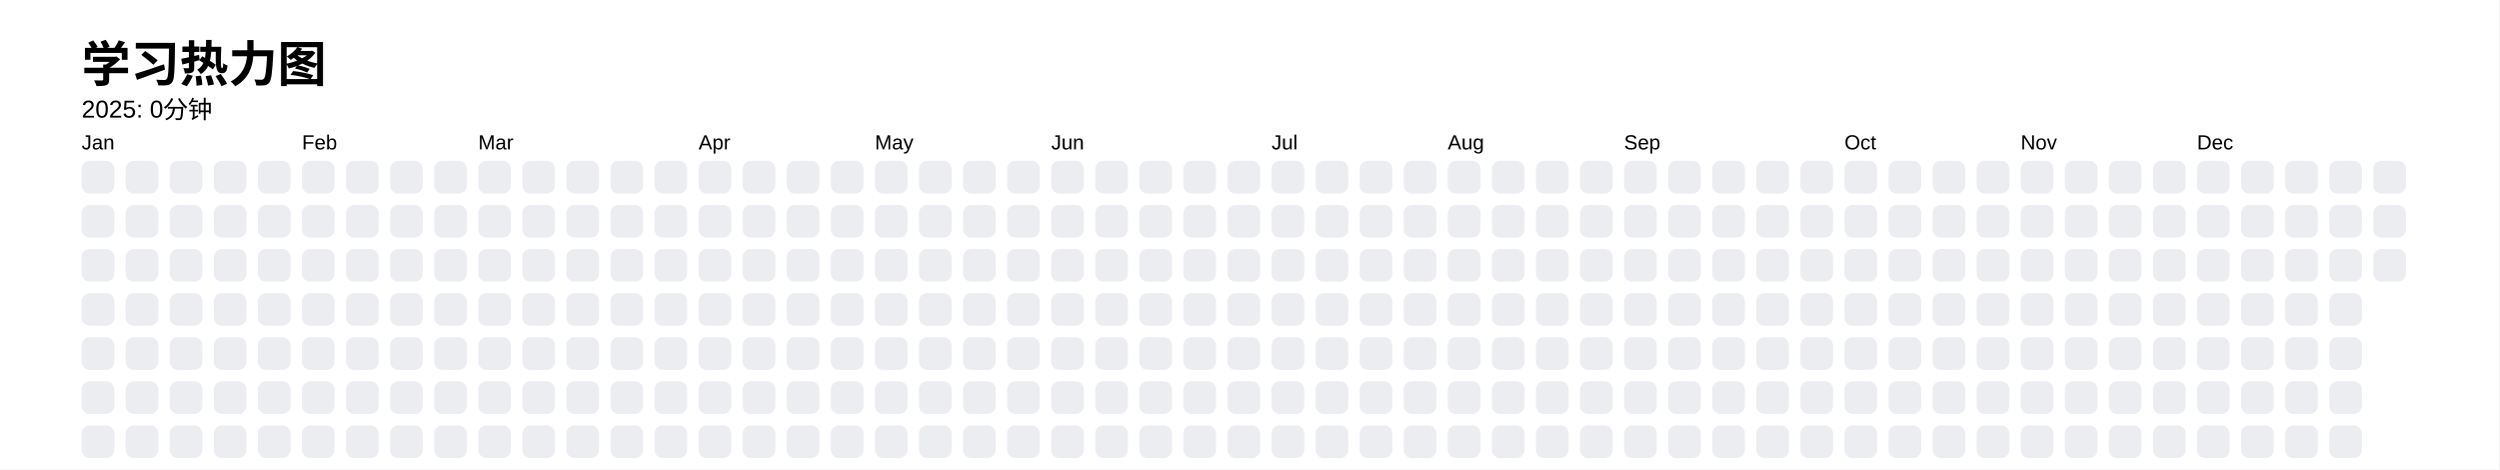
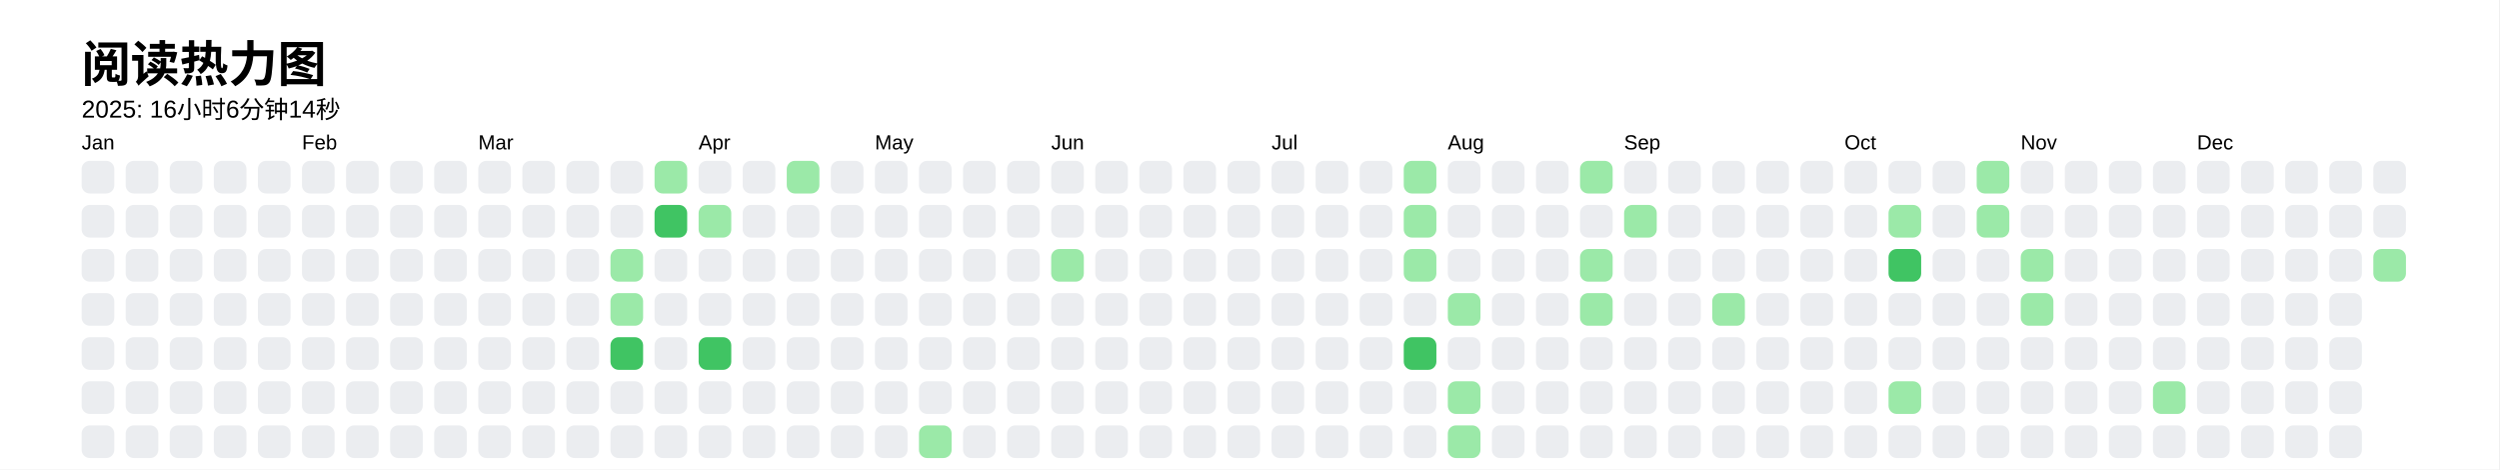
<svg xmlns="http://www.w3.org/2000/svg" style="background-color:white;" baseProfile="full" height="57.5mm" version="1.1" viewBox="0,0,306.2,57.5" width="306.2mm">
  <defs />
  <rect fill="#FFFFFF" height="57.5" width="306.2" x="0" y="0" />
-   <text fill="#000000" style="font-size:6px; font-family:Arial; font-weight:bold;" x="10" y="10">学习热力图</text>
-   <text fill="#000000" style="font-size:3px; font-family:Arial;" x="10" y="14.4">2025: 0分钟</text>
+   <text fill="#000000" style="font-size:6px; font-family:Arial; font-weight:bold;" x="10" y="10">阅读热力图</text>
+   <text fill="#000000" style="font-size:3px; font-family:Arial;" x="10" y="14.4">2025: 16小时6分钟14秒</text>
  <text fill="#000000" style="font-size:2.5px; font-family:Arial" x="10" y="18.3">Jan</text>
  <rect fill="#ebedf0" height="4" rx="1" ry="1" width="4" x="10" y="19.7" />
  <rect fill="#ebedf0" height="4" rx="1" ry="1" width="4" x="10" y="25.1" />
  <rect fill="#ebedf0" height="4" rx="1" ry="1" width="4" x="10" y="30.5" />
  <rect fill="#ebedf0" height="4" rx="1" ry="1" width="4" x="10" y="35.9" />
  <rect fill="#ebedf0" height="4" rx="1" ry="1" width="4" x="10" y="41.3" />
  <rect fill="#ebedf0" height="4" rx="1" ry="1" width="4" x="10" y="46.7" />
  <rect fill="#ebedf0" height="4" rx="1" ry="1" width="4" x="10" y="52.1" />
  <rect fill="#ebedf0" height="4" rx="1" ry="1" width="4" x="15.4" y="19.7" />
  <rect fill="#ebedf0" height="4" rx="1" ry="1" width="4" x="15.4" y="25.1" />
  <rect fill="#ebedf0" height="4" rx="1" ry="1" width="4" x="15.4" y="30.5" />
  <rect fill="#ebedf0" height="4" rx="1" ry="1" width="4" x="15.4" y="35.9" />
  <rect fill="#ebedf0" height="4" rx="1" ry="1" width="4" x="15.4" y="41.3" />
  <rect fill="#ebedf0" height="4" rx="1" ry="1" width="4" x="15.4" y="46.7" />
  <rect fill="#ebedf0" height="4" rx="1" ry="1" width="4" x="15.4" y="52.1" />
  <rect fill="#ebedf0" height="4" rx="1" ry="1" width="4" x="20.8" y="19.7" />
  <rect fill="#ebedf0" height="4" rx="1" ry="1" width="4" x="20.8" y="25.1" />
  <rect fill="#ebedf0" height="4" rx="1" ry="1" width="4" x="20.8" y="30.5" />
  <rect fill="#ebedf0" height="4" rx="1" ry="1" width="4" x="20.8" y="35.9" />
  <rect fill="#ebedf0" height="4" rx="1" ry="1" width="4" x="20.8" y="41.3" />
  <rect fill="#ebedf0" height="4" rx="1" ry="1" width="4" x="20.8" y="46.7" />
  <rect fill="#ebedf0" height="4" rx="1" ry="1" width="4" x="20.8" y="52.1" />
  <rect fill="#ebedf0" height="4" rx="1" ry="1" width="4" x="26.2" y="19.7" />
  <rect fill="#ebedf0" height="4" rx="1" ry="1" width="4" x="26.2" y="25.1" />
  <rect fill="#ebedf0" height="4" rx="1" ry="1" width="4" x="26.2" y="30.5" />
  <rect fill="#ebedf0" height="4" rx="1" ry="1" width="4" x="26.2" y="35.9" />
  <rect fill="#ebedf0" height="4" rx="1" ry="1" width="4" x="26.2" y="41.3" />
  <rect fill="#ebedf0" height="4" rx="1" ry="1" width="4" x="26.2" y="46.7" />
  <rect fill="#ebedf0" height="4" rx="1" ry="1" width="4" x="26.2" y="52.1" />
  <rect fill="#ebedf0" height="4" rx="1" ry="1" width="4" x="31.6" y="19.7" />
  <rect fill="#ebedf0" height="4" rx="1" ry="1" width="4" x="31.6" y="25.1" />
  <rect fill="#ebedf0" height="4" rx="1" ry="1" width="4" x="31.6" y="30.5" />
  <rect fill="#ebedf0" height="4" rx="1" ry="1" width="4" x="31.6" y="35.9" />
  <rect fill="#ebedf0" height="4" rx="1" ry="1" width="4" x="31.6" y="41.3" />
  <rect fill="#ebedf0" height="4" rx="1" ry="1" width="4" x="31.6" y="46.7" />
  <rect fill="#ebedf0" height="4" rx="1" ry="1" width="4" x="31.6" y="52.1" />
  <text fill="#000000" style="font-size:2.5px; font-family:Arial" x="37.0" y="18.3">Feb</text>
  <rect fill="#ebedf0" height="4" rx="1" ry="1" width="4" x="37.0" y="19.7" />
  <rect fill="#ebedf0" height="4" rx="1" ry="1" width="4" x="37.0" y="25.1" />
  <rect fill="#ebedf0" height="4" rx="1" ry="1" width="4" x="37.0" y="30.5" />
  <rect fill="#ebedf0" height="4" rx="1" ry="1" width="4" x="37.0" y="35.9" />
  <rect fill="#ebedf0" height="4" rx="1" ry="1" width="4" x="37.0" y="41.3" />
  <rect fill="#ebedf0" height="4" rx="1" ry="1" width="4" x="37.0" y="46.7" />
  <rect fill="#ebedf0" height="4" rx="1" ry="1" width="4" x="37.0" y="52.1" />
  <rect fill="#ebedf0" height="4" rx="1" ry="1" width="4" x="42.4" y="19.7" />
  <rect fill="#ebedf0" height="4" rx="1" ry="1" width="4" x="42.4" y="25.1" />
  <rect fill="#ebedf0" height="4" rx="1" ry="1" width="4" x="42.4" y="30.5" />
  <rect fill="#ebedf0" height="4" rx="1" ry="1" width="4" x="42.4" y="35.9" />
  <rect fill="#ebedf0" height="4" rx="1" ry="1" width="4" x="42.4" y="41.3" />
  <rect fill="#ebedf0" height="4" rx="1" ry="1" width="4" x="42.4" y="46.7" />
  <rect fill="#ebedf0" height="4" rx="1" ry="1" width="4" x="42.4" y="52.1" />
  <rect fill="#ebedf0" height="4" rx="1" ry="1" width="4" x="47.8" y="19.7" />
  <rect fill="#ebedf0" height="4" rx="1" ry="1" width="4" x="47.8" y="25.1" />
  <rect fill="#ebedf0" height="4" rx="1" ry="1" width="4" x="47.8" y="30.5" />
  <rect fill="#ebedf0" height="4" rx="1" ry="1" width="4" x="47.8" y="35.9" />
  <rect fill="#ebedf0" height="4" rx="1" ry="1" width="4" x="47.8" y="41.3" />
  <rect fill="#ebedf0" height="4" rx="1" ry="1" width="4" x="47.8" y="46.7" />
  <rect fill="#ebedf0" height="4" rx="1" ry="1" width="4" x="47.8" y="52.1" />
  <rect fill="#ebedf0" height="4" rx="1" ry="1" width="4" x="53.2" y="19.7" />
  <rect fill="#ebedf0" height="4" rx="1" ry="1" width="4" x="53.2" y="25.1" />
  <rect fill="#ebedf0" height="4" rx="1" ry="1" width="4" x="53.2" y="30.5" />
  <rect fill="#ebedf0" height="4" rx="1" ry="1" width="4" x="53.2" y="35.9" />
  <rect fill="#ebedf0" height="4" rx="1" ry="1" width="4" x="53.2" y="41.3" />
  <rect fill="#ebedf0" height="4" rx="1" ry="1" width="4" x="53.2" y="46.7" />
  <rect fill="#ebedf0" height="4" rx="1" ry="1" width="4" x="53.2" y="52.1" />
  <text fill="#000000" style="font-size:2.5px; font-family:Arial" x="58.6" y="18.3">Mar</text>
  <rect fill="#ebedf0" height="4" rx="1" ry="1" width="4" x="58.6" y="19.7" />
  <rect fill="#ebedf0" height="4" rx="1" ry="1" width="4" x="58.6" y="25.1" />
  <rect fill="#ebedf0" height="4" rx="1" ry="1" width="4" x="58.6" y="30.5" />
  <rect fill="#ebedf0" height="4" rx="1" ry="1" width="4" x="58.6" y="35.9" />
  <rect fill="#ebedf0" height="4" rx="1" ry="1" width="4" x="58.6" y="41.3" />
  <rect fill="#ebedf0" height="4" rx="1" ry="1" width="4" x="58.6" y="46.7" />
  <rect fill="#ebedf0" height="4" rx="1" ry="1" width="4" x="58.6" y="52.1" />
  <rect fill="#ebedf0" height="4" rx="1" ry="1" width="4" x="64" y="19.7" />
  <rect fill="#ebedf0" height="4" rx="1" ry="1" width="4" x="64" y="25.1" />
  <rect fill="#ebedf0" height="4" rx="1" ry="1" width="4" x="64" y="30.5" />
  <rect fill="#ebedf0" height="4" rx="1" ry="1" width="4" x="64" y="35.9" />
  <rect fill="#ebedf0" height="4" rx="1" ry="1" width="4" x="64" y="41.3" />
  <rect fill="#ebedf0" height="4" rx="1" ry="1" width="4" x="64" y="46.7" />
  <rect fill="#ebedf0" height="4" rx="1" ry="1" width="4" x="64" y="52.1" />
  <rect fill="#ebedf0" height="4" rx="1" ry="1" width="4" x="69.4" y="19.7" />
  <rect fill="#ebedf0" height="4" rx="1" ry="1" width="4" x="69.4" y="25.1" />
  <rect fill="#ebedf0" height="4" rx="1" ry="1" width="4" x="69.4" y="30.5" />
  <rect fill="#ebedf0" height="4" rx="1" ry="1" width="4" x="69.4" y="35.9" />
  <rect fill="#ebedf0" height="4" rx="1" ry="1" width="4" x="69.4" y="41.3" />
  <rect fill="#ebedf0" height="4" rx="1" ry="1" width="4" x="69.4" y="46.7" />
  <rect fill="#ebedf0" height="4" rx="1" ry="1" width="4" x="69.4" y="52.1" />
  <rect fill="#ebedf0" height="4" rx="1" ry="1" width="4" x="74.8" y="19.7" />
  <rect fill="#ebedf0" height="4" rx="1" ry="1" width="4" x="74.8" y="25.1" />
-   <rect fill="#ebedf0" height="4" rx="1" ry="1" width="4" x="74.8" y="30.5" />
-   <rect fill="#ebedf0" height="4" rx="1" ry="1" width="4" x="74.8" y="35.9" />
-   <rect fill="#ebedf0" height="4" rx="1" ry="1" width="4" x="74.8" y="41.3" />
+   <rect fill="#9be9a8" height="4" rx="1" ry="1" width="4" x="74.8" y="30.5" />
+   <rect fill="#9be9a8" height="4" rx="1" ry="1" width="4" x="74.8" y="35.9" />
+   <rect fill="#40c463" height="4" rx="1" ry="1" width="4" x="74.8" y="41.3" />
  <rect fill="#ebedf0" height="4" rx="1" ry="1" width="4" x="74.8" y="46.7" />
  <rect fill="#ebedf0" height="4" rx="1" ry="1" width="4" x="74.8" y="52.1" />
-   <rect fill="#ebedf0" height="4" rx="1" ry="1" width="4" x="80.2" y="19.7" />
-   <rect fill="#ebedf0" height="4" rx="1" ry="1" width="4" x="80.2" y="25.1" />
+   <rect fill="#9be9a8" height="4" rx="1" ry="1" width="4" x="80.2" y="19.7" />
+   <rect fill="#40c463" height="4" rx="1" ry="1" width="4" x="80.2" y="25.1" />
  <rect fill="#ebedf0" height="4" rx="1" ry="1" width="4" x="80.2" y="30.5" />
  <rect fill="#ebedf0" height="4" rx="1" ry="1" width="4" x="80.2" y="35.9" />
  <rect fill="#ebedf0" height="4" rx="1" ry="1" width="4" x="80.2" y="41.3" />
  <rect fill="#ebedf0" height="4" rx="1" ry="1" width="4" x="80.2" y="46.7" />
  <rect fill="#ebedf0" height="4" rx="1" ry="1" width="4" x="80.2" y="52.1" />
  <text fill="#000000" style="font-size:2.5px; font-family:Arial" x="85.6" y="18.3">Apr</text>
  <rect fill="#ebedf0" height="4" rx="1" ry="1" width="4" x="85.6" y="19.7" />
-   <rect fill="#ebedf0" height="4" rx="1" ry="1" width="4" x="85.6" y="25.1" />
+   <rect fill="#9be9a8" height="4" rx="1" ry="1" width="4" x="85.6" y="25.1" />
  <rect fill="#ebedf0" height="4" rx="1" ry="1" width="4" x="85.6" y="30.5" />
  <rect fill="#ebedf0" height="4" rx="1" ry="1" width="4" x="85.6" y="35.9" />
-   <rect fill="#ebedf0" height="4" rx="1" ry="1" width="4" x="85.6" y="41.3" />
+   <rect fill="#40c463" height="4" rx="1" ry="1" width="4" x="85.6" y="41.3" />
  <rect fill="#ebedf0" height="4" rx="1" ry="1" width="4" x="85.6" y="46.7" />
  <rect fill="#ebedf0" height="4" rx="1" ry="1" width="4" x="85.6" y="52.1" />
  <rect fill="#ebedf0" height="4" rx="1" ry="1" width="4" x="91" y="19.7" />
  <rect fill="#ebedf0" height="4" rx="1" ry="1" width="4" x="91" y="25.1" />
  <rect fill="#ebedf0" height="4" rx="1" ry="1" width="4" x="91" y="30.5" />
  <rect fill="#ebedf0" height="4" rx="1" ry="1" width="4" x="91" y="35.9" />
  <rect fill="#ebedf0" height="4" rx="1" ry="1" width="4" x="91" y="41.3" />
  <rect fill="#ebedf0" height="4" rx="1" ry="1" width="4" x="91" y="46.7" />
  <rect fill="#ebedf0" height="4" rx="1" ry="1" width="4" x="91" y="52.1" />
-   <rect fill="#ebedf0" height="4" rx="1" ry="1" width="4" x="96.4" y="19.7" />
+   <rect fill="#9be9a8" height="4" rx="1" ry="1" width="4" x="96.4" y="19.7" />
  <rect fill="#ebedf0" height="4" rx="1" ry="1" width="4" x="96.4" y="25.1" />
  <rect fill="#ebedf0" height="4" rx="1" ry="1" width="4" x="96.4" y="30.5" />
  <rect fill="#ebedf0" height="4" rx="1" ry="1" width="4" x="96.4" y="35.9" />
  <rect fill="#ebedf0" height="4" rx="1" ry="1" width="4" x="96.4" y="41.3" />
  <rect fill="#ebedf0" height="4" rx="1" ry="1" width="4" x="96.4" y="46.7" />
  <rect fill="#ebedf0" height="4" rx="1" ry="1" width="4" x="96.4" y="52.1" />
  <rect fill="#ebedf0" height="4" rx="1" ry="1" width="4" x="101.8" y="19.7" />
  <rect fill="#ebedf0" height="4" rx="1" ry="1" width="4" x="101.8" y="25.1" />
  <rect fill="#ebedf0" height="4" rx="1" ry="1" width="4" x="101.8" y="30.5" />
  <rect fill="#ebedf0" height="4" rx="1" ry="1" width="4" x="101.8" y="35.9" />
  <rect fill="#ebedf0" height="4" rx="1" ry="1" width="4" x="101.8" y="41.3" />
  <rect fill="#ebedf0" height="4" rx="1" ry="1" width="4" x="101.8" y="46.7" />
  <rect fill="#ebedf0" height="4" rx="1" ry="1" width="4" x="101.8" y="52.1" />
  <text fill="#000000" style="font-size:2.5px; font-family:Arial" x="107.2" y="18.3">May</text>
  <rect fill="#ebedf0" height="4" rx="1" ry="1" width="4" x="107.2" y="19.7" />
  <rect fill="#ebedf0" height="4" rx="1" ry="1" width="4" x="107.2" y="25.1" />
  <rect fill="#ebedf0" height="4" rx="1" ry="1" width="4" x="107.2" y="30.5" />
  <rect fill="#ebedf0" height="4" rx="1" ry="1" width="4" x="107.2" y="35.9" />
  <rect fill="#ebedf0" height="4" rx="1" ry="1" width="4" x="107.2" y="41.3" />
  <rect fill="#ebedf0" height="4" rx="1" ry="1" width="4" x="107.2" y="46.7" />
  <rect fill="#ebedf0" height="4" rx="1" ry="1" width="4" x="107.2" y="52.1" />
  <rect fill="#ebedf0" height="4" rx="1" ry="1" width="4" x="112.6" y="19.7" />
  <rect fill="#ebedf0" height="4" rx="1" ry="1" width="4" x="112.6" y="25.1" />
  <rect fill="#ebedf0" height="4" rx="1" ry="1" width="4" x="112.6" y="30.5" />
  <rect fill="#ebedf0" height="4" rx="1" ry="1" width="4" x="112.6" y="35.9" />
  <rect fill="#ebedf0" height="4" rx="1" ry="1" width="4" x="112.6" y="41.3" />
  <rect fill="#ebedf0" height="4" rx="1" ry="1" width="4" x="112.6" y="46.7" />
-   <rect fill="#ebedf0" height="4" rx="1" ry="1" width="4" x="112.6" y="52.1" />
+   <rect fill="#9be9a8" height="4" rx="1" ry="1" width="4" x="112.6" y="52.1" />
  <rect fill="#ebedf0" height="4" rx="1" ry="1" width="4" x="118" y="19.7" />
  <rect fill="#ebedf0" height="4" rx="1" ry="1" width="4" x="118" y="25.1" />
  <rect fill="#ebedf0" height="4" rx="1" ry="1" width="4" x="118" y="30.5" />
  <rect fill="#ebedf0" height="4" rx="1" ry="1" width="4" x="118" y="35.9" />
  <rect fill="#ebedf0" height="4" rx="1" ry="1" width="4" x="118" y="41.3" />
  <rect fill="#ebedf0" height="4" rx="1" ry="1" width="4" x="118" y="46.7" />
  <rect fill="#ebedf0" height="4" rx="1" ry="1" width="4" x="118" y="52.1" />
  <rect fill="#ebedf0" height="4" rx="1" ry="1" width="4" x="123.4" y="19.7" />
  <rect fill="#ebedf0" height="4" rx="1" ry="1" width="4" x="123.4" y="25.1" />
  <rect fill="#ebedf0" height="4" rx="1" ry="1" width="4" x="123.4" y="30.5" />
  <rect fill="#ebedf0" height="4" rx="1" ry="1" width="4" x="123.4" y="35.9" />
  <rect fill="#ebedf0" height="4" rx="1" ry="1" width="4" x="123.4" y="41.3" />
  <rect fill="#ebedf0" height="4" rx="1" ry="1" width="4" x="123.4" y="46.7" />
  <rect fill="#ebedf0" height="4" rx="1" ry="1" width="4" x="123.4" y="52.1" />
  <text fill="#000000" style="font-size:2.5px; font-family:Arial" x="128.8" y="18.3">Jun</text>
  <rect fill="#ebedf0" height="4" rx="1" ry="1" width="4" x="128.8" y="19.7" />
  <rect fill="#ebedf0" height="4" rx="1" ry="1" width="4" x="128.8" y="25.1" />
-   <rect fill="#ebedf0" height="4" rx="1" ry="1" width="4" x="128.8" y="30.5" />
+   <rect fill="#9be9a8" height="4" rx="1" ry="1" width="4" x="128.8" y="30.5" />
  <rect fill="#ebedf0" height="4" rx="1" ry="1" width="4" x="128.8" y="35.9" />
  <rect fill="#ebedf0" height="4" rx="1" ry="1" width="4" x="128.8" y="41.3" />
  <rect fill="#ebedf0" height="4" rx="1" ry="1" width="4" x="128.8" y="46.7" />
  <rect fill="#ebedf0" height="4" rx="1" ry="1" width="4" x="128.8" y="52.1" />
  <rect fill="#ebedf0" height="4" rx="1" ry="1" width="4" x="134.2" y="19.7" />
  <rect fill="#ebedf0" height="4" rx="1" ry="1" width="4" x="134.2" y="25.1" />
  <rect fill="#ebedf0" height="4" rx="1" ry="1" width="4" x="134.2" y="30.5" />
  <rect fill="#ebedf0" height="4" rx="1" ry="1" width="4" x="134.2" y="35.9" />
  <rect fill="#ebedf0" height="4" rx="1" ry="1" width="4" x="134.2" y="41.3" />
  <rect fill="#ebedf0" height="4" rx="1" ry="1" width="4" x="134.2" y="46.7" />
  <rect fill="#ebedf0" height="4" rx="1" ry="1" width="4" x="134.2" y="52.1" />
  <rect fill="#ebedf0" height="4" rx="1" ry="1" width="4" x="139.6" y="19.7" />
  <rect fill="#ebedf0" height="4" rx="1" ry="1" width="4" x="139.6" y="25.1" />
  <rect fill="#ebedf0" height="4" rx="1" ry="1" width="4" x="139.6" y="30.5" />
  <rect fill="#ebedf0" height="4" rx="1" ry="1" width="4" x="139.6" y="35.9" />
  <rect fill="#ebedf0" height="4" rx="1" ry="1" width="4" x="139.6" y="41.3" />
  <rect fill="#ebedf0" height="4" rx="1" ry="1" width="4" x="139.6" y="46.7" />
  <rect fill="#ebedf0" height="4" rx="1" ry="1" width="4" x="139.6" y="52.1" />
  <rect fill="#ebedf0" height="4" rx="1" ry="1" width="4" x="145" y="19.7" />
  <rect fill="#ebedf0" height="4" rx="1" ry="1" width="4" x="145" y="25.1" />
  <rect fill="#ebedf0" height="4" rx="1" ry="1" width="4" x="145" y="30.5" />
  <rect fill="#ebedf0" height="4" rx="1" ry="1" width="4" x="145" y="35.9" />
  <rect fill="#ebedf0" height="4" rx="1" ry="1" width="4" x="145" y="41.3" />
  <rect fill="#ebedf0" height="4" rx="1" ry="1" width="4" x="145" y="46.7" />
  <rect fill="#ebedf0" height="4" rx="1" ry="1" width="4" x="145" y="52.1" />
  <rect fill="#ebedf0" height="4" rx="1" ry="1" width="4" x="150.4" y="19.7" />
  <rect fill="#ebedf0" height="4" rx="1" ry="1" width="4" x="150.4" y="25.1" />
  <rect fill="#ebedf0" height="4" rx="1" ry="1" width="4" x="150.4" y="30.5" />
  <rect fill="#ebedf0" height="4" rx="1" ry="1" width="4" x="150.4" y="35.9" />
  <rect fill="#ebedf0" height="4" rx="1" ry="1" width="4" x="150.4" y="41.3" />
  <rect fill="#ebedf0" height="4" rx="1" ry="1" width="4" x="150.4" y="46.7" />
  <rect fill="#ebedf0" height="4" rx="1" ry="1" width="4" x="150.4" y="52.1" />
  <text fill="#000000" style="font-size:2.5px; font-family:Arial" x="155.8" y="18.3">Jul</text>
  <rect fill="#ebedf0" height="4" rx="1" ry="1" width="4" x="155.8" y="19.7" />
  <rect fill="#ebedf0" height="4" rx="1" ry="1" width="4" x="155.8" y="25.1" />
  <rect fill="#ebedf0" height="4" rx="1" ry="1" width="4" x="155.8" y="30.5" />
  <rect fill="#ebedf0" height="4" rx="1" ry="1" width="4" x="155.8" y="35.9" />
  <rect fill="#ebedf0" height="4" rx="1" ry="1" width="4" x="155.8" y="41.3" />
  <rect fill="#ebedf0" height="4" rx="1" ry="1" width="4" x="155.8" y="46.7" />
  <rect fill="#ebedf0" height="4" rx="1" ry="1" width="4" x="155.8" y="52.1" />
  <rect fill="#ebedf0" height="4" rx="1" ry="1" width="4" x="161.2" y="19.7" />
  <rect fill="#ebedf0" height="4" rx="1" ry="1" width="4" x="161.2" y="25.1" />
  <rect fill="#ebedf0" height="4" rx="1" ry="1" width="4" x="161.2" y="30.5" />
  <rect fill="#ebedf0" height="4" rx="1" ry="1" width="4" x="161.2" y="35.9" />
  <rect fill="#ebedf0" height="4" rx="1" ry="1" width="4" x="161.2" y="41.3" />
  <rect fill="#ebedf0" height="4" rx="1" ry="1" width="4" x="161.2" y="46.7" />
  <rect fill="#ebedf0" height="4" rx="1" ry="1" width="4" x="161.2" y="52.1" />
  <rect fill="#ebedf0" height="4" rx="1" ry="1" width="4" x="166.6" y="19.7" />
  <rect fill="#ebedf0" height="4" rx="1" ry="1" width="4" x="166.6" y="25.1" />
  <rect fill="#ebedf0" height="4" rx="1" ry="1" width="4" x="166.6" y="30.5" />
  <rect fill="#ebedf0" height="4" rx="1" ry="1" width="4" x="166.6" y="35.9" />
  <rect fill="#ebedf0" height="4" rx="1" ry="1" width="4" x="166.6" y="41.3" />
  <rect fill="#ebedf0" height="4" rx="1" ry="1" width="4" x="166.6" y="46.7" />
  <rect fill="#ebedf0" height="4" rx="1" ry="1" width="4" x="166.6" y="52.1" />
-   <rect fill="#ebedf0" height="4" rx="1" ry="1" width="4" x="172" y="19.7" />
-   <rect fill="#ebedf0" height="4" rx="1" ry="1" width="4" x="172" y="25.1" />
-   <rect fill="#ebedf0" height="4" rx="1" ry="1" width="4" x="172" y="30.5" />
+   <rect fill="#9be9a8" height="4" rx="1" ry="1" width="4" x="172" y="19.7" />
+   <rect fill="#9be9a8" height="4" rx="1" ry="1" width="4" x="172" y="25.1" />
+   <rect fill="#9be9a8" height="4" rx="1" ry="1" width="4" x="172" y="30.5" />
  <rect fill="#ebedf0" height="4" rx="1" ry="1" width="4" x="172" y="35.9" />
-   <rect fill="#ebedf0" height="4" rx="1" ry="1" width="4" x="172" y="41.3" />
+   <rect fill="#40c463" height="4" rx="1" ry="1" width="4" x="172" y="41.3" />
  <rect fill="#ebedf0" height="4" rx="1" ry="1" width="4" x="172" y="46.7" />
  <rect fill="#ebedf0" height="4" rx="1" ry="1" width="4" x="172" y="52.1" />
  <text fill="#000000" style="font-size:2.5px; font-family:Arial" x="177.4" y="18.3">Aug</text>
  <rect fill="#ebedf0" height="4" rx="1" ry="1" width="4" x="177.4" y="19.7" />
  <rect fill="#ebedf0" height="4" rx="1" ry="1" width="4" x="177.4" y="25.1" />
  <rect fill="#ebedf0" height="4" rx="1" ry="1" width="4" x="177.4" y="30.5" />
-   <rect fill="#ebedf0" height="4" rx="1" ry="1" width="4" x="177.4" y="35.9" />
+   <rect fill="#9be9a8" height="4" rx="1" ry="1" width="4" x="177.4" y="35.9" />
  <rect fill="#ebedf0" height="4" rx="1" ry="1" width="4" x="177.4" y="41.3" />
-   <rect fill="#ebedf0" height="4" rx="1" ry="1" width="4" x="177.4" y="46.7" />
-   <rect fill="#ebedf0" height="4" rx="1" ry="1" width="4" x="177.4" y="52.1" />
+   <rect fill="#9be9a8" height="4" rx="1" ry="1" width="4" x="177.4" y="46.7" />
+   <rect fill="#9be9a8" height="4" rx="1" ry="1" width="4" x="177.4" y="52.1" />
  <rect fill="#ebedf0" height="4" rx="1" ry="1" width="4" x="182.8" y="19.7" />
  <rect fill="#ebedf0" height="4" rx="1" ry="1" width="4" x="182.8" y="25.1" />
  <rect fill="#ebedf0" height="4" rx="1" ry="1" width="4" x="182.8" y="30.5" />
  <rect fill="#ebedf0" height="4" rx="1" ry="1" width="4" x="182.8" y="35.9" />
  <rect fill="#ebedf0" height="4" rx="1" ry="1" width="4" x="182.8" y="41.3" />
  <rect fill="#ebedf0" height="4" rx="1" ry="1" width="4" x="182.8" y="46.7" />
  <rect fill="#ebedf0" height="4" rx="1" ry="1" width="4" x="182.8" y="52.1" />
  <rect fill="#ebedf0" height="4" rx="1" ry="1" width="4" x="188.2" y="19.7" />
  <rect fill="#ebedf0" height="4" rx="1" ry="1" width="4" x="188.2" y="25.1" />
  <rect fill="#ebedf0" height="4" rx="1" ry="1" width="4" x="188.2" y="30.5" />
  <rect fill="#ebedf0" height="4" rx="1" ry="1" width="4" x="188.2" y="35.9" />
  <rect fill="#ebedf0" height="4" rx="1" ry="1" width="4" x="188.2" y="41.3" />
  <rect fill="#ebedf0" height="4" rx="1" ry="1" width="4" x="188.2" y="46.7" />
  <rect fill="#ebedf0" height="4" rx="1" ry="1" width="4" x="188.2" y="52.1" />
-   <rect fill="#ebedf0" height="4" rx="1" ry="1" width="4" x="193.6" y="19.7" />
+   <rect fill="#9be9a8" height="4" rx="1" ry="1" width="4" x="193.6" y="19.7" />
  <rect fill="#ebedf0" height="4" rx="1" ry="1" width="4" x="193.6" y="25.1" />
-   <rect fill="#ebedf0" height="4" rx="1" ry="1" width="4" x="193.6" y="30.5" />
-   <rect fill="#ebedf0" height="4" rx="1" ry="1" width="4" x="193.6" y="35.9" />
+   <rect fill="#9be9a8" height="4" rx="1" ry="1" width="4" x="193.6" y="30.5" />
+   <rect fill="#9be9a8" height="4" rx="1" ry="1" width="4" x="193.6" y="35.9" />
  <rect fill="#ebedf0" height="4" rx="1" ry="1" width="4" x="193.6" y="41.3" />
  <rect fill="#ebedf0" height="4" rx="1" ry="1" width="4" x="193.6" y="46.7" />
  <rect fill="#ebedf0" height="4" rx="1" ry="1" width="4" x="193.6" y="52.1" />
  <text fill="#000000" style="font-size:2.5px; font-family:Arial" x="199" y="18.3">Sep</text>
  <rect fill="#ebedf0" height="4" rx="1" ry="1" width="4" x="199" y="19.7" />
-   <rect fill="#ebedf0" height="4" rx="1" ry="1" width="4" x="199" y="25.1" />
+   <rect fill="#9be9a8" height="4" rx="1" ry="1" width="4" x="199" y="25.1" />
  <rect fill="#ebedf0" height="4" rx="1" ry="1" width="4" x="199" y="30.5" />
  <rect fill="#ebedf0" height="4" rx="1" ry="1" width="4" x="199" y="35.9" />
  <rect fill="#ebedf0" height="4" rx="1" ry="1" width="4" x="199" y="41.3" />
  <rect fill="#ebedf0" height="4" rx="1" ry="1" width="4" x="199" y="46.7" />
  <rect fill="#ebedf0" height="4" rx="1" ry="1" width="4" x="199" y="52.1" />
  <rect fill="#ebedf0" height="4" rx="1" ry="1" width="4" x="204.4" y="19.7" />
  <rect fill="#ebedf0" height="4" rx="1" ry="1" width="4" x="204.4" y="25.1" />
  <rect fill="#ebedf0" height="4" rx="1" ry="1" width="4" x="204.4" y="30.5" />
  <rect fill="#ebedf0" height="4" rx="1" ry="1" width="4" x="204.4" y="35.9" />
  <rect fill="#ebedf0" height="4" rx="1" ry="1" width="4" x="204.4" y="41.3" />
  <rect fill="#ebedf0" height="4" rx="1" ry="1" width="4" x="204.4" y="46.7" />
  <rect fill="#ebedf0" height="4" rx="1" ry="1" width="4" x="204.4" y="52.1" />
  <rect fill="#ebedf0" height="4" rx="1" ry="1" width="4" x="209.8" y="19.7" />
  <rect fill="#ebedf0" height="4" rx="1" ry="1" width="4" x="209.8" y="25.1" />
  <rect fill="#ebedf0" height="4" rx="1" ry="1" width="4" x="209.8" y="30.5" />
-   <rect fill="#ebedf0" height="4" rx="1" ry="1" width="4" x="209.8" y="35.9" />
+   <rect fill="#9be9a8" height="4" rx="1" ry="1" width="4" x="209.8" y="35.9" />
  <rect fill="#ebedf0" height="4" rx="1" ry="1" width="4" x="209.8" y="41.3" />
  <rect fill="#ebedf0" height="4" rx="1" ry="1" width="4" x="209.8" y="46.7" />
  <rect fill="#ebedf0" height="4" rx="1" ry="1" width="4" x="209.8" y="52.1" />
  <rect fill="#ebedf0" height="4" rx="1" ry="1" width="4" x="215.2" y="19.7" />
  <rect fill="#ebedf0" height="4" rx="1" ry="1" width="4" x="215.2" y="25.1" />
  <rect fill="#ebedf0" height="4" rx="1" ry="1" width="4" x="215.2" y="30.5" />
  <rect fill="#ebedf0" height="4" rx="1" ry="1" width="4" x="215.2" y="35.9" />
  <rect fill="#ebedf0" height="4" rx="1" ry="1" width="4" x="215.2" y="41.3" />
  <rect fill="#ebedf0" height="4" rx="1" ry="1" width="4" x="215.2" y="46.7" />
  <rect fill="#ebedf0" height="4" rx="1" ry="1" width="4" x="215.2" y="52.1" />
  <rect fill="#ebedf0" height="4" rx="1" ry="1" width="4" x="220.6" y="19.7" />
  <rect fill="#ebedf0" height="4" rx="1" ry="1" width="4" x="220.6" y="25.1" />
  <rect fill="#ebedf0" height="4" rx="1" ry="1" width="4" x="220.6" y="30.5" />
  <rect fill="#ebedf0" height="4" rx="1" ry="1" width="4" x="220.6" y="35.9" />
  <rect fill="#ebedf0" height="4" rx="1" ry="1" width="4" x="220.6" y="41.3" />
  <rect fill="#ebedf0" height="4" rx="1" ry="1" width="4" x="220.6" y="46.7" />
  <rect fill="#ebedf0" height="4" rx="1" ry="1" width="4" x="220.6" y="52.1" />
  <text fill="#000000" style="font-size:2.5px; font-family:Arial" x="226" y="18.3">Oct</text>
  <rect fill="#ebedf0" height="4" rx="1" ry="1" width="4" x="226" y="19.7" />
  <rect fill="#ebedf0" height="4" rx="1" ry="1" width="4" x="226" y="25.1" />
  <rect fill="#ebedf0" height="4" rx="1" ry="1" width="4" x="226" y="30.5" />
  <rect fill="#ebedf0" height="4" rx="1" ry="1" width="4" x="226" y="35.9" />
  <rect fill="#ebedf0" height="4" rx="1" ry="1" width="4" x="226" y="41.3" />
  <rect fill="#ebedf0" height="4" rx="1" ry="1" width="4" x="226" y="46.7" />
  <rect fill="#ebedf0" height="4" rx="1" ry="1" width="4" x="226" y="52.1" />
  <rect fill="#ebedf0" height="4" rx="1" ry="1" width="4" x="231.4" y="19.7" />
-   <rect fill="#ebedf0" height="4" rx="1" ry="1" width="4" x="231.4" y="25.1" />
-   <rect fill="#ebedf0" height="4" rx="1" ry="1" width="4" x="231.4" y="30.5" />
+   <rect fill="#9be9a8" height="4" rx="1" ry="1" width="4" x="231.4" y="25.1" />
+   <rect fill="#40c463" height="4" rx="1" ry="1" width="4" x="231.4" y="30.5" />
  <rect fill="#ebedf0" height="4" rx="1" ry="1" width="4" x="231.4" y="35.9" />
  <rect fill="#ebedf0" height="4" rx="1" ry="1" width="4" x="231.4" y="41.3" />
-   <rect fill="#ebedf0" height="4" rx="1" ry="1" width="4" x="231.4" y="46.7" />
+   <rect fill="#9be9a8" height="4" rx="1" ry="1" width="4" x="231.4" y="46.7" />
  <rect fill="#ebedf0" height="4" rx="1" ry="1" width="4" x="231.4" y="52.1" />
  <rect fill="#ebedf0" height="4" rx="1" ry="1" width="4" x="236.8" y="19.7" />
  <rect fill="#ebedf0" height="4" rx="1" ry="1" width="4" x="236.8" y="25.1" />
  <rect fill="#ebedf0" height="4" rx="1" ry="1" width="4" x="236.8" y="30.5" />
  <rect fill="#ebedf0" height="4" rx="1" ry="1" width="4" x="236.8" y="35.9" />
  <rect fill="#ebedf0" height="4" rx="1" ry="1" width="4" x="236.8" y="41.3" />
  <rect fill="#ebedf0" height="4" rx="1" ry="1" width="4" x="236.8" y="46.7" />
  <rect fill="#ebedf0" height="4" rx="1" ry="1" width="4" x="236.8" y="52.1" />
-   <rect fill="#ebedf0" height="4" rx="1" ry="1" width="4" x="242.2" y="19.7" />
-   <rect fill="#ebedf0" height="4" rx="1" ry="1" width="4" x="242.2" y="25.1" />
+   <rect fill="#9be9a8" height="4" rx="1" ry="1" width="4" x="242.2" y="19.7" />
+   <rect fill="#9be9a8" height="4" rx="1" ry="1" width="4" x="242.2" y="25.1" />
  <rect fill="#ebedf0" height="4" rx="1" ry="1" width="4" x="242.2" y="30.5" />
  <rect fill="#ebedf0" height="4" rx="1" ry="1" width="4" x="242.2" y="35.9" />
  <rect fill="#ebedf0" height="4" rx="1" ry="1" width="4" x="242.2" y="41.3" />
  <rect fill="#ebedf0" height="4" rx="1" ry="1" width="4" x="242.2" y="46.7" />
  <rect fill="#ebedf0" height="4" rx="1" ry="1" width="4" x="242.2" y="52.1" />
  <text fill="#000000" style="font-size:2.5px; font-family:Arial" x="247.6" y="18.3">Nov</text>
  <rect fill="#ebedf0" height="4" rx="1" ry="1" width="4" x="247.6" y="19.7" />
  <rect fill="#ebedf0" height="4" rx="1" ry="1" width="4" x="247.6" y="25.1" />
-   <rect fill="#ebedf0" height="4" rx="1" ry="1" width="4" x="247.6" y="30.5" />
-   <rect fill="#ebedf0" height="4" rx="1" ry="1" width="4" x="247.6" y="35.9" />
+   <rect fill="#9be9a8" height="4" rx="1" ry="1" width="4" x="247.6" y="30.5" />
+   <rect fill="#9be9a8" height="4" rx="1" ry="1" width="4" x="247.6" y="35.9" />
  <rect fill="#ebedf0" height="4" rx="1" ry="1" width="4" x="247.6" y="41.3" />
  <rect fill="#ebedf0" height="4" rx="1" ry="1" width="4" x="247.6" y="46.7" />
  <rect fill="#ebedf0" height="4" rx="1" ry="1" width="4" x="247.6" y="52.1" />
  <rect fill="#ebedf0" height="4" rx="1" ry="1" width="4" x="253" y="19.7" />
  <rect fill="#ebedf0" height="4" rx="1" ry="1" width="4" x="253" y="25.1" />
  <rect fill="#ebedf0" height="4" rx="1" ry="1" width="4" x="253" y="30.5" />
  <rect fill="#ebedf0" height="4" rx="1" ry="1" width="4" x="253" y="35.9" />
  <rect fill="#ebedf0" height="4" rx="1" ry="1" width="4" x="253" y="41.3" />
  <rect fill="#ebedf0" height="4" rx="1" ry="1" width="4" x="253" y="46.7" />
  <rect fill="#ebedf0" height="4" rx="1" ry="1" width="4" x="253" y="52.1" />
  <rect fill="#ebedf0" height="4" rx="1" ry="1" width="4" x="258.4" y="19.7" />
  <rect fill="#ebedf0" height="4" rx="1" ry="1" width="4" x="258.4" y="25.1" />
  <rect fill="#ebedf0" height="4" rx="1" ry="1" width="4" x="258.4" y="30.5" />
  <rect fill="#ebedf0" height="4" rx="1" ry="1" width="4" x="258.4" y="35.9" />
  <rect fill="#ebedf0" height="4" rx="1" ry="1" width="4" x="258.4" y="41.3" />
  <rect fill="#ebedf0" height="4" rx="1" ry="1" width="4" x="258.4" y="46.7" />
  <rect fill="#ebedf0" height="4" rx="1" ry="1" width="4" x="258.4" y="52.1" />
  <rect fill="#ebedf0" height="4" rx="1" ry="1" width="4" x="263.8" y="19.7" />
  <rect fill="#ebedf0" height="4" rx="1" ry="1" width="4" x="263.8" y="25.1" />
  <rect fill="#ebedf0" height="4" rx="1" ry="1" width="4" x="263.8" y="30.5" />
  <rect fill="#ebedf0" height="4" rx="1" ry="1" width="4" x="263.8" y="35.9" />
  <rect fill="#ebedf0" height="4" rx="1" ry="1" width="4" x="263.8" y="41.3" />
-   <rect fill="#ebedf0" height="4" rx="1" ry="1" width="4" x="263.8" y="46.7" />
+   <rect fill="#9be9a8" height="4" rx="1" ry="1" width="4" x="263.8" y="46.7" />
  <rect fill="#ebedf0" height="4" rx="1" ry="1" width="4" x="263.8" y="52.1" />
  <text fill="#000000" style="font-size:2.5px; font-family:Arial" x="269.2" y="18.3">Dec</text>
  <rect fill="#ebedf0" height="4" rx="1" ry="1" width="4" x="269.2" y="19.7" />
  <rect fill="#ebedf0" height="4" rx="1" ry="1" width="4" x="269.2" y="25.1" />
  <rect fill="#ebedf0" height="4" rx="1" ry="1" width="4" x="269.2" y="30.5" />
  <rect fill="#ebedf0" height="4" rx="1" ry="1" width="4" x="269.2" y="35.9" />
  <rect fill="#ebedf0" height="4" rx="1" ry="1" width="4" x="269.2" y="41.3" />
  <rect fill="#ebedf0" height="4" rx="1" ry="1" width="4" x="269.2" y="46.7" />
  <rect fill="#ebedf0" height="4" rx="1" ry="1" width="4" x="269.2" y="52.1" />
  <rect fill="#ebedf0" height="4" rx="1" ry="1" width="4" x="274.6" y="19.7" />
  <rect fill="#ebedf0" height="4" rx="1" ry="1" width="4" x="274.6" y="25.1" />
  <rect fill="#ebedf0" height="4" rx="1" ry="1" width="4" x="274.6" y="30.5" />
  <rect fill="#ebedf0" height="4" rx="1" ry="1" width="4" x="274.6" y="35.9" />
  <rect fill="#ebedf0" height="4" rx="1" ry="1" width="4" x="274.6" y="41.3" />
  <rect fill="#ebedf0" height="4" rx="1" ry="1" width="4" x="274.6" y="46.7" />
  <rect fill="#ebedf0" height="4" rx="1" ry="1" width="4" x="274.6" y="52.1" />
  <rect fill="#ebedf0" height="4" rx="1" ry="1" width="4" x="280" y="19.7" />
  <rect fill="#ebedf0" height="4" rx="1" ry="1" width="4" x="280" y="25.1" />
  <rect fill="#ebedf0" height="4" rx="1" ry="1" width="4" x="280" y="30.5" />
  <rect fill="#ebedf0" height="4" rx="1" ry="1" width="4" x="280" y="35.9" />
  <rect fill="#ebedf0" height="4" rx="1" ry="1" width="4" x="280" y="41.3" />
  <rect fill="#ebedf0" height="4" rx="1" ry="1" width="4" x="280" y="46.7" />
  <rect fill="#ebedf0" height="4" rx="1" ry="1" width="4" x="280" y="52.1" />
  <rect fill="#ebedf0" height="4" rx="1" ry="1" width="4" x="285.4" y="19.7" />
  <rect fill="#ebedf0" height="4" rx="1" ry="1" width="4" x="285.4" y="25.1" />
  <rect fill="#ebedf0" height="4" rx="1" ry="1" width="4" x="285.4" y="30.5" />
  <rect fill="#ebedf0" height="4" rx="1" ry="1" width="4" x="285.4" y="35.9" />
  <rect fill="#ebedf0" height="4" rx="1" ry="1" width="4" x="285.4" y="41.3" />
  <rect fill="#ebedf0" height="4" rx="1" ry="1" width="4" x="285.4" y="46.7" />
  <rect fill="#ebedf0" height="4" rx="1" ry="1" width="4" x="285.4" y="52.1" />
  <rect fill="#ebedf0" height="4" rx="1" ry="1" width="4" x="290.8" y="19.7" />
  <rect fill="#ebedf0" height="4" rx="1" ry="1" width="4" x="290.8" y="25.1" />
-   <rect fill="#ebedf0" height="4" rx="1" ry="1" width="4" x="290.8" y="30.5" />
+   <rect fill="#9be9a8" height="4" rx="1" ry="1" width="4" x="290.8" y="30.5" />
</svg>
